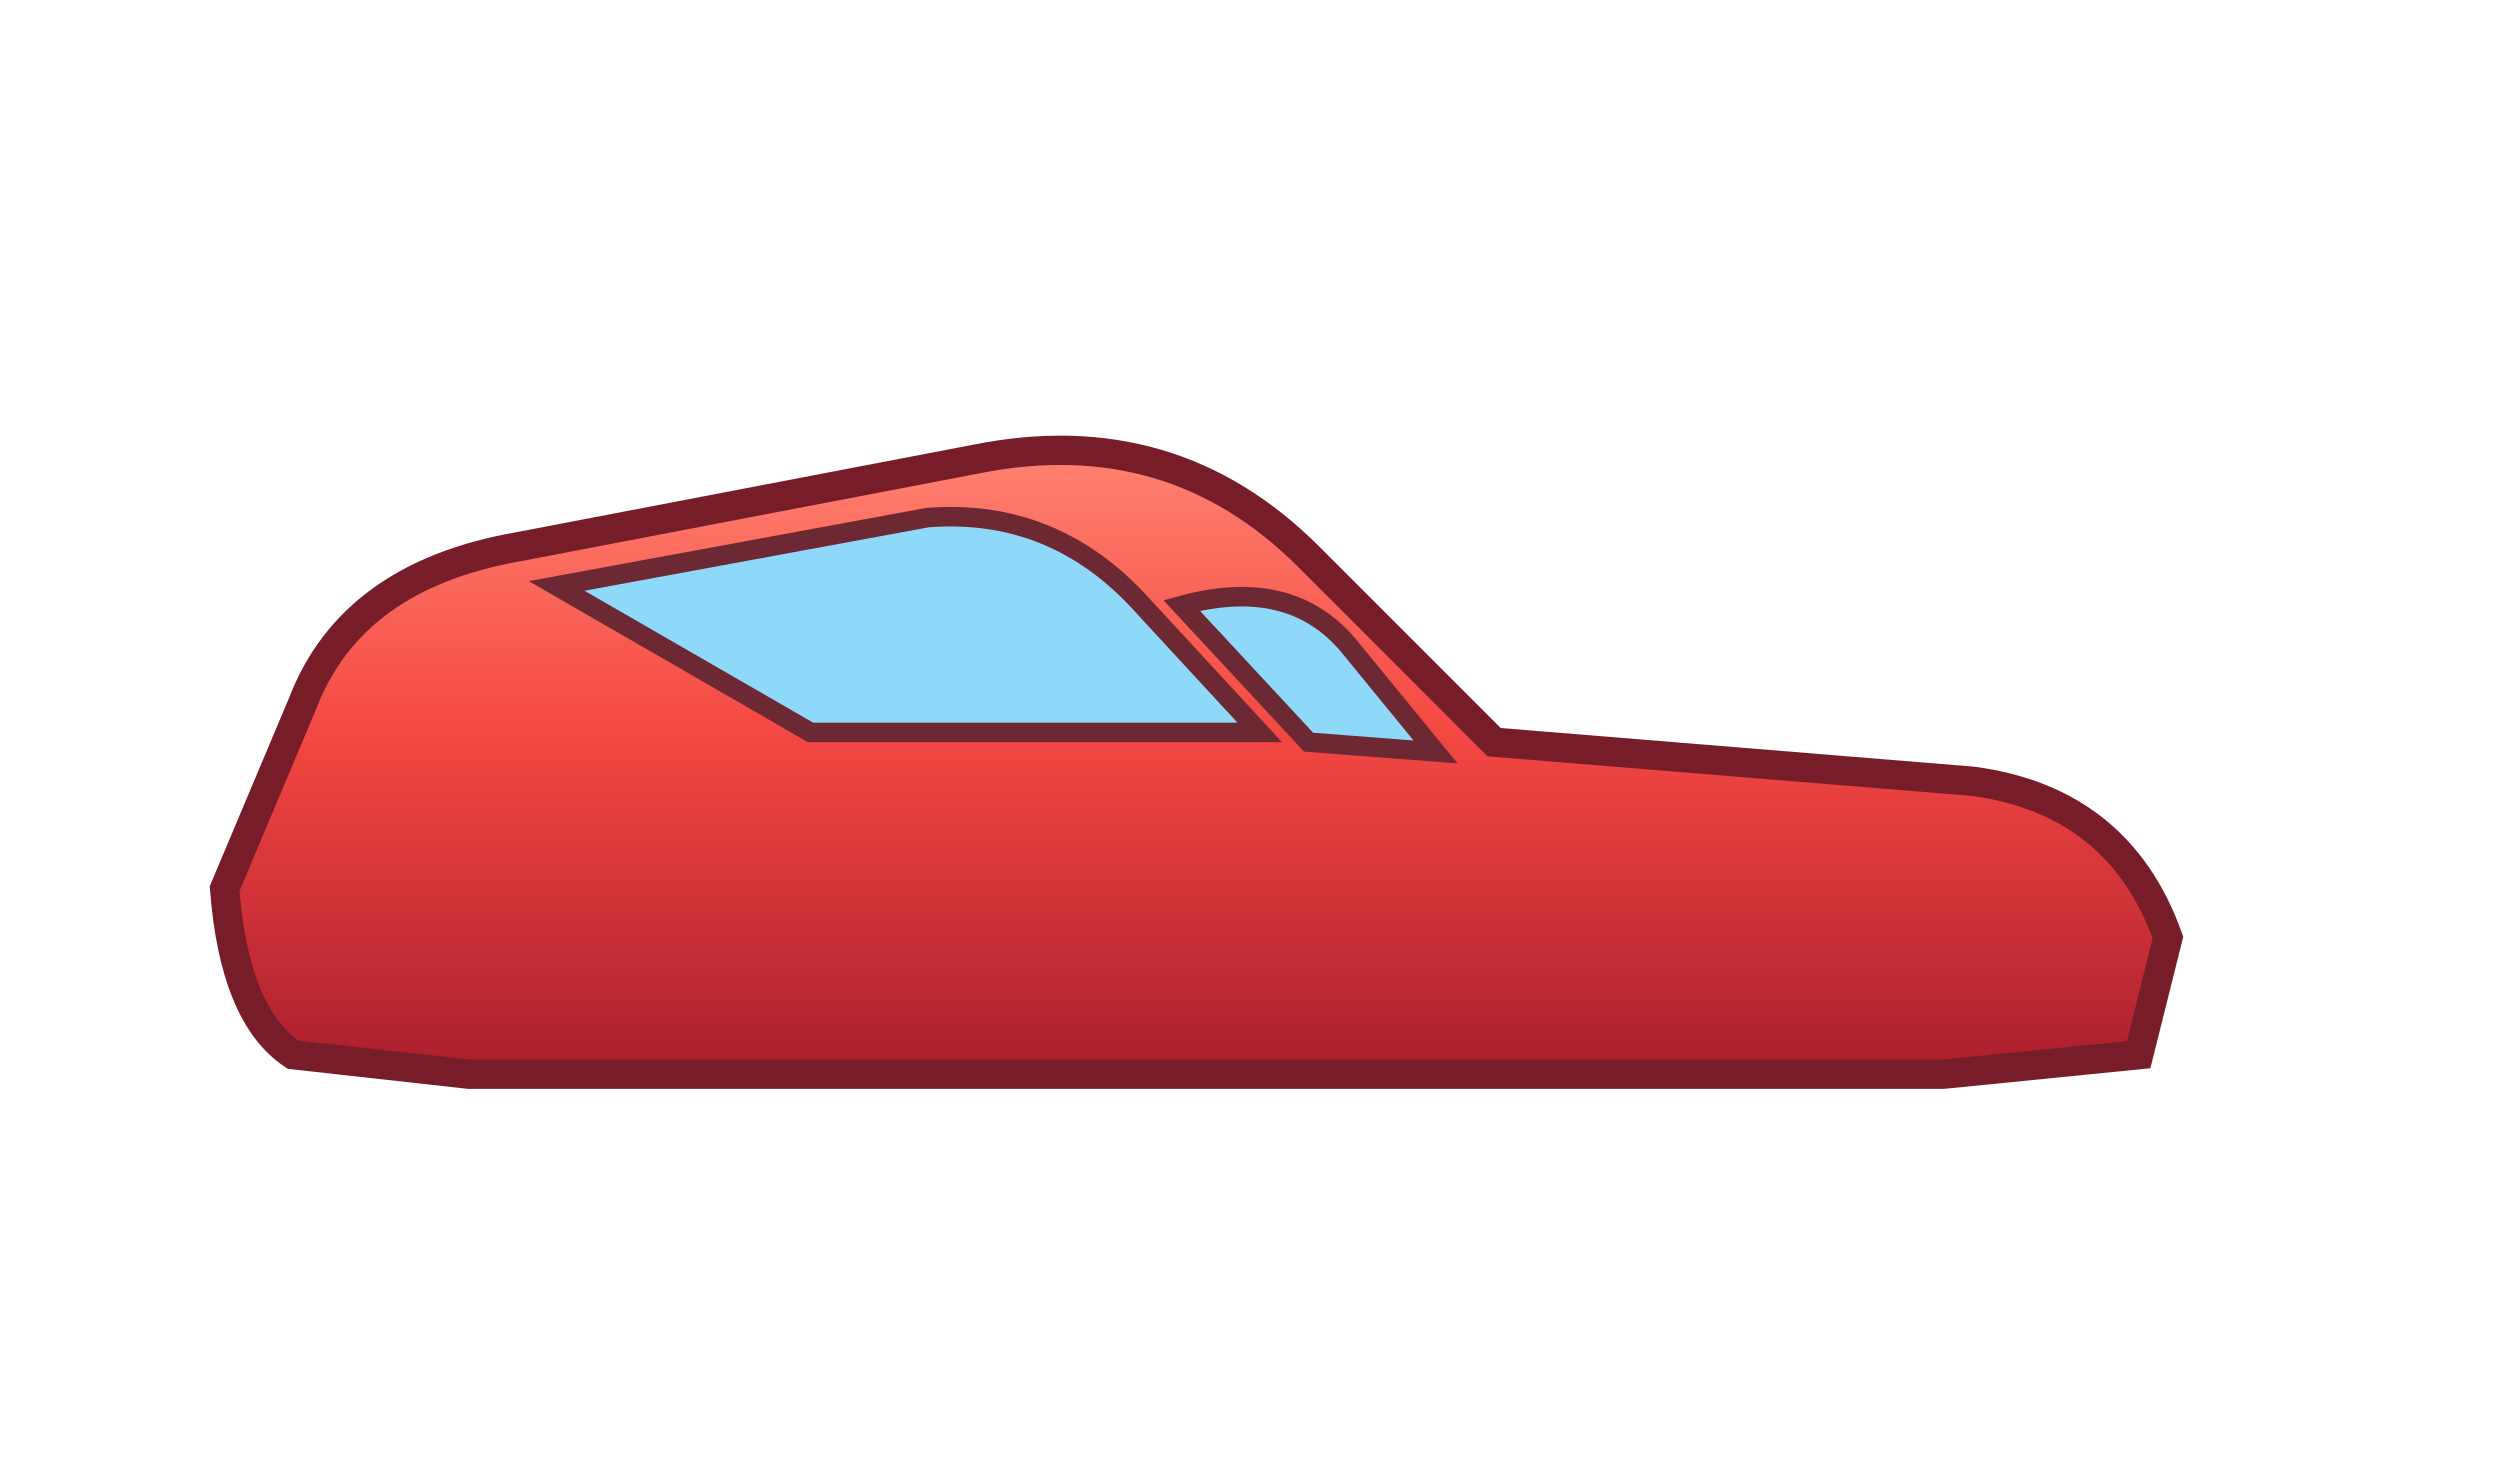
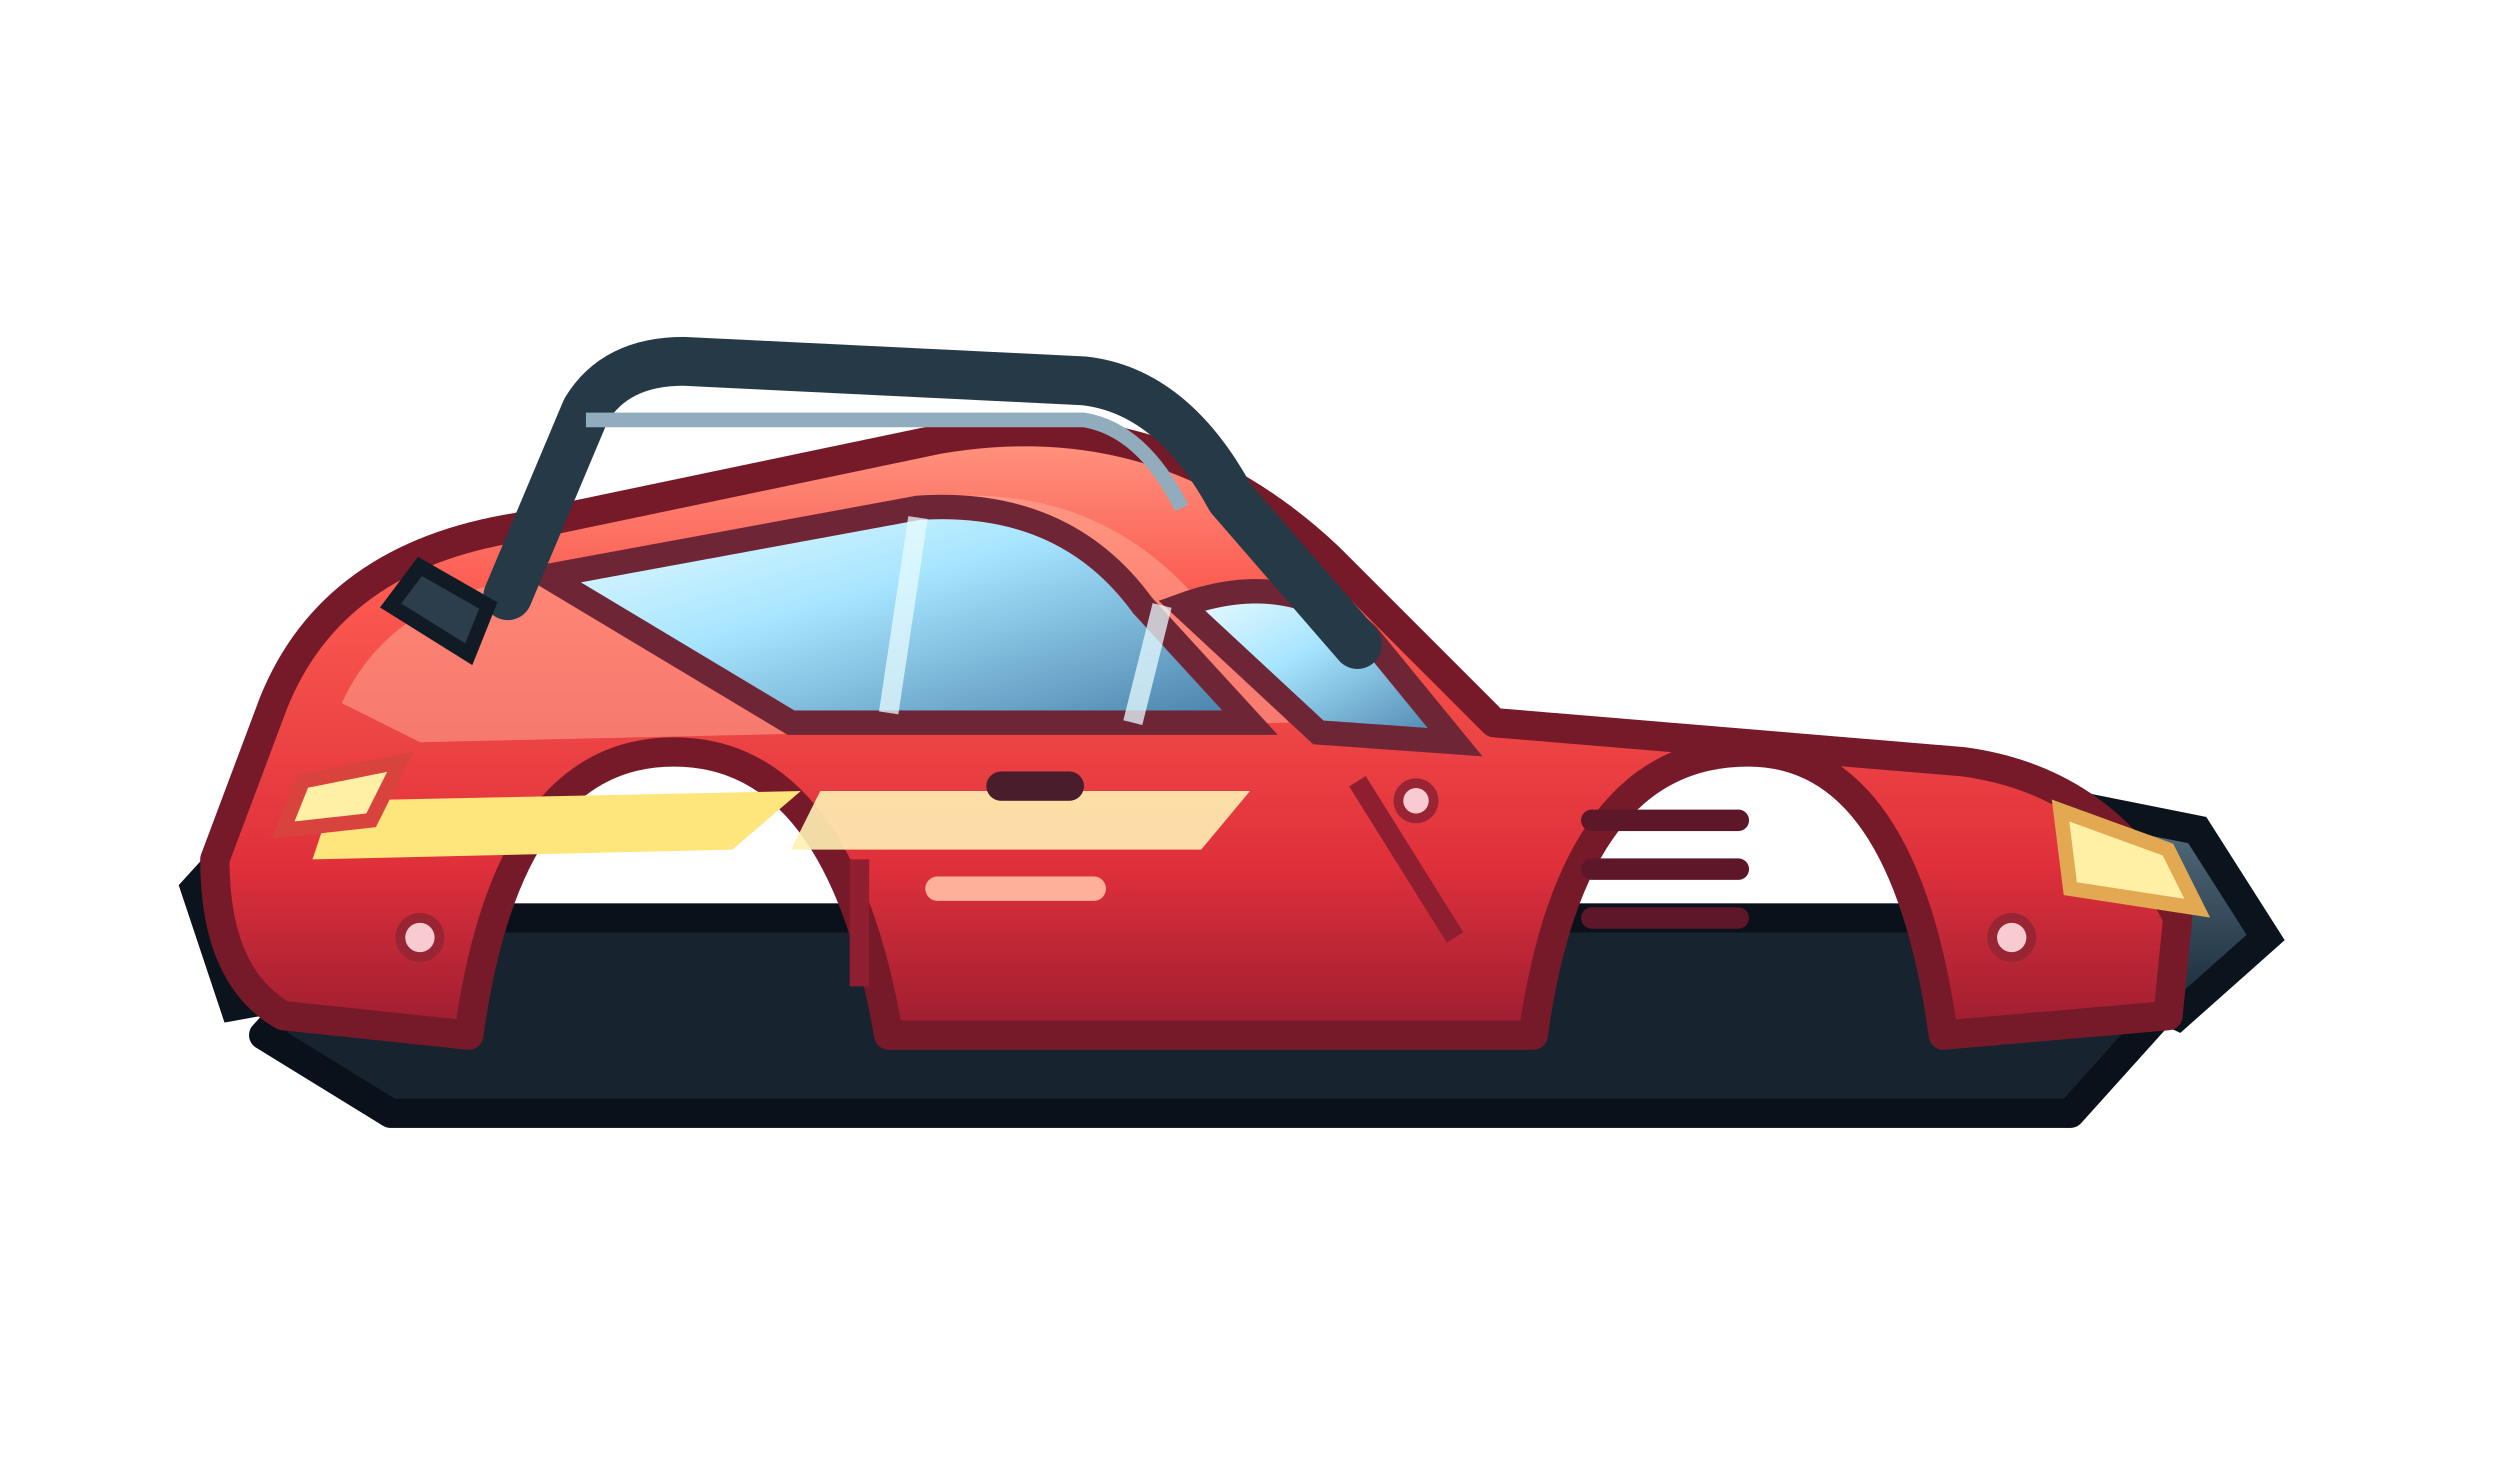
<svg xmlns="http://www.w3.org/2000/svg" width="512" height="300" viewBox="0 0 256 150">
  <defs>
-     <linearGradient id="p" x1="0" y1="0" x2="0" y2="1">
-       <stop stop-color="#ff8270" />
-       <stop offset=".45" stop-color="#f44843" />
-       <stop offset="1" stop-color="#a91e2d" />
+     <linearGradient id="body" x1="0" y1="0" x2="0" y2="1">
+       <stop stop-color="#ff9580" />
+       <stop offset=".28" stop-color="#fb584e" />
+       <stop offset=".72" stop-color="#df303b" />
+       <stop offset="1" stop-color="#9b1d31" />
+     </linearGradient>
+     <linearGradient id="glass" x1="0" y1="0" x2="1" y2="1">
+       <stop stop-color="#f0fdff" />
+       <stop offset=".42" stop-color="#a7e5ff" />
+       <stop offset="1" stop-color="#457da7" />
+     </linearGradient>
+     <linearGradient id="metal" x1="0" y1="0" x2="0" y2="1">
+       <stop stop-color="#60798a" />
+       <stop offset="1" stop-color="#172938" />
    </linearGradient>
  </defs>
-   <path d="M23 91 L31 72 Q36 59 53 56 L100 47 Q120 43 134 57 L153 76 L202 80 Q217 82 222 96 L219 108 L199 110 L48 110 L30 108 Q24 104 23 91Z" fill="url(#p)" stroke="#771c29" stroke-width="3" />
-   <path d="M57 60 L95 53 Q108 52 117 62 L129 75 L83 75Z M121 62 L134 76 L147 77 L138 66 Q132 59 121 62Z" fill="#8ed9fa" stroke="#6c2934" stroke-width="2" />
+   <path d="M38 94 L211 94 L221 104 L212 114 L40 114 L27 106Z" fill="#17232f" stroke="#0a111a" stroke-width="3" stroke-linejoin="round" />
+   <path d="M20 91 L30 80 L39 83 L35 101 L24 103Z M210 82 L225 85 L232 96 L223 104 L212 99Z" fill="url(#metal)" stroke="#0b141d" stroke-width="3" />
+   <path d="M22 88 L28 72 Q34 57 53 54 L96 45 Q119 41 136 57 L153 74 L201 78 Q216 80 223 94 L222 104 L199 106 Q195 77 179 77 Q161 77 157 106 L91 106 Q86 77 69 77 Q52 77 48 106 L29 104 Q22 100 22 88Z" fill="url(#body)" stroke="#761a29" stroke-width="3" stroke-linejoin="round" />
+   <path d="M35 72 Q40 61 55 59 L95 51 Q113 49 124 63 L132 74 L43 76Z" fill="#ffb09a" opacity=".5" />
+   <path d="M56 59 L94 52 Q109 51 117 62 L128 74 L81 74Z" fill="url(#glass)" stroke="#6e2637" stroke-width="2.5" />
+   <path d="M121 62 L135 75 L149 76 L140 65 Q132 58 121 62Z" fill="url(#glass)" stroke="#6e2637" stroke-width="2.5" />
+   <path d="M94 53 L91 73 M119 62 L116 74" stroke="#e7fbff" stroke-width="2" opacity=".75" />
+   <path d="M52 61 L60 42 Q63 37 70 37 L111 39 Q120 40 126 51 L139 66" fill="none" stroke="#263947" stroke-width="5" stroke-linecap="round" stroke-linejoin="round" />
+   <path d="M60 43 L111 43 Q117 44 121 52" fill="none" stroke="#91adbd" stroke-width="1.5" />
+   <path d="M34 82 L82 81 L75 87 L32 88Z" fill="#ffe67c" />
+   <path d="M84 81 L128 81 L123 87 L81 87Z" fill="#fff0b2" opacity=".9" />
+   <path d="M88 88 L88 101 M139 80 L149 96" stroke="#8f1e31" stroke-width="2" />
+   <path d="M96 91 L112 91" stroke="#ffb09a" stroke-width="2.5" stroke-linecap="round" />
+   <rect x="101" y="79" width="10" height="3" rx="1.5" fill="#4a1d2c" />
+   <path d="M50 62 L43 58 L40 62 L48 67Z" fill="#2c3d4b" stroke="#111b25" stroke-width="1.5" />
+   <path d="M211 83 L222 87 L225 93 L212 91Z" fill="#fff0a6" stroke="#e2a952" stroke-width="1.5" />
+   <path d="M31 80 L41 78 L38 84 L29 85Z" fill="#fff0a6" stroke="#d9433e" stroke-width="1.5" />
+   <path d="M163 84 L178 84 M163 89 L178 89 M163 94 L178 94" stroke="#5d1728" stroke-width="2.2" stroke-linecap="round" />
+   <g fill="#f8cbd0" stroke="#992434" stroke-width="1">
+     <circle cx="43" cy="96" r="2" />
+     <circle cx="206" cy="96" r="2" />
+     <circle cx="145" cy="82" r="1.8" />
+   </g>
</svg>
